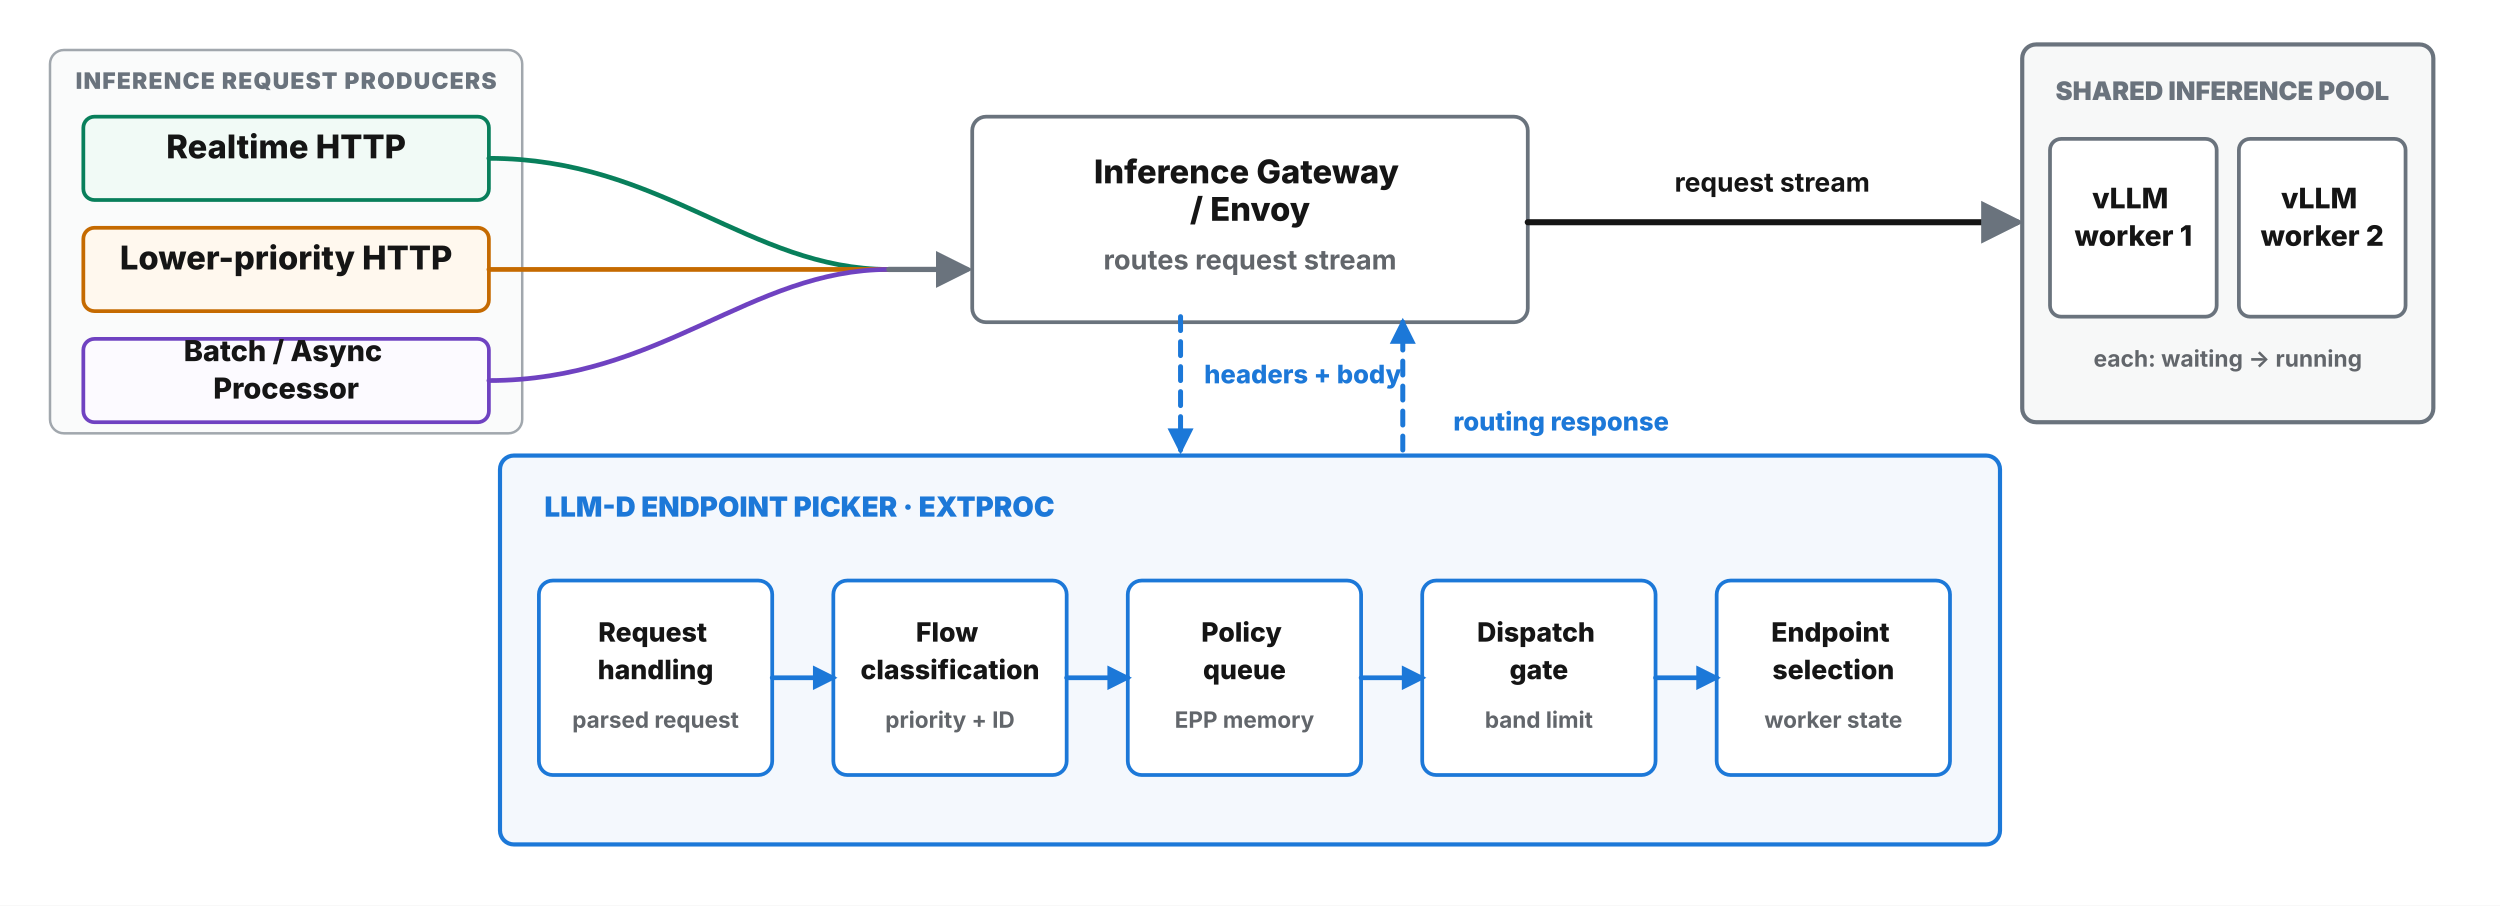
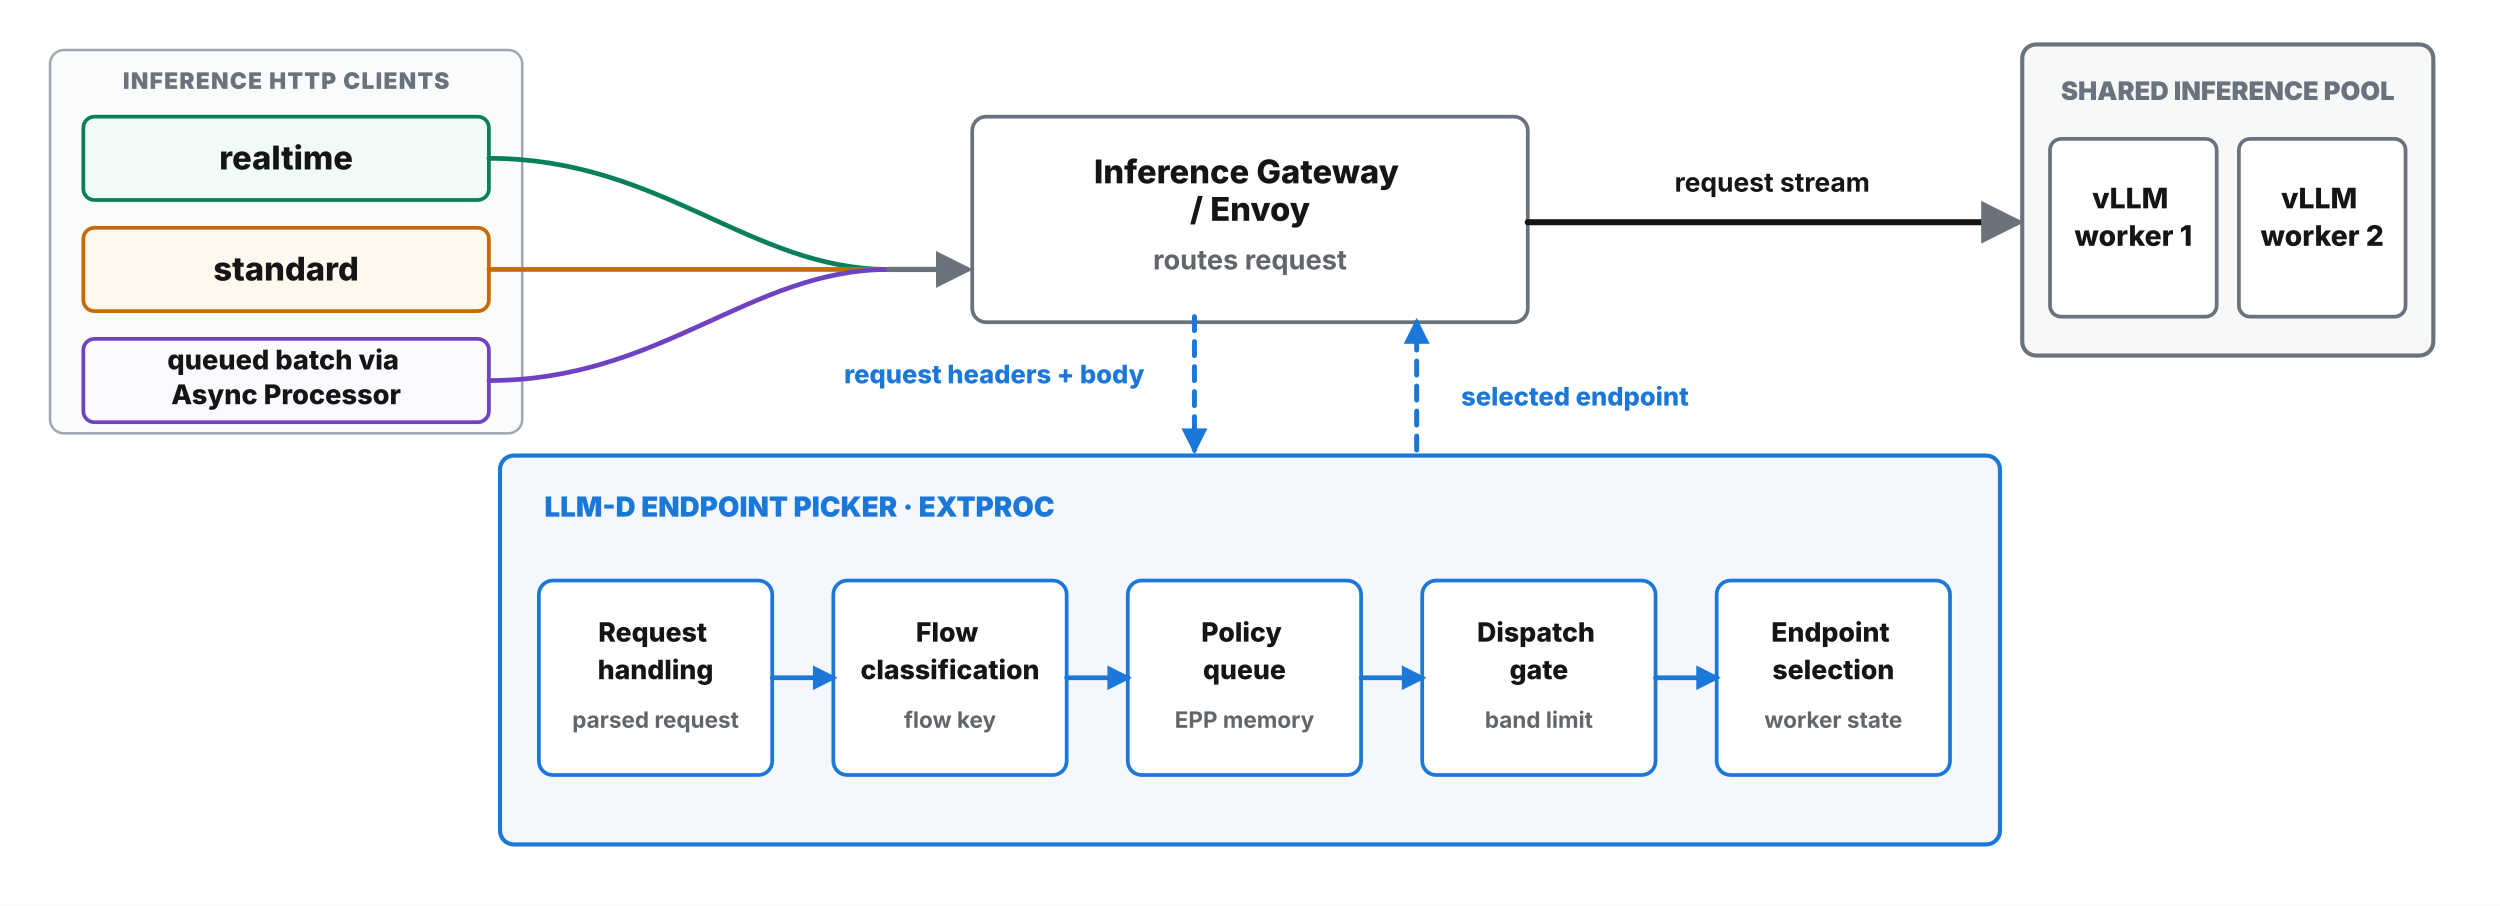
- <svg xmlns="http://www.w3.org/2000/svg" id="service-boundaries" width="900" height="326" viewBox="0 0 900 326" role="img" aria-label="Workload convergence and inference routing boundaries: realtime HTTP, direct lower-priority HTTP, and expanded requests from Batch Processor or Async Processor all enter the same Inference Gateway and Envoy runtime. Gateway and Envoy send request headers and body chunks to the llm-d Endpoint Picker over ExtProc. Inside EPP the parsed request passes through request handling, flow classification, an in-memory policy queue, the dispatch gate, and endpoint selection. EPP returns an ExtProc response identifying the selected worker through a destination-header mutation and dynamic metadata. Gateway and Envoy apply that response and open the upstream request stream to the selected vLLM worker in the shared InferencePool. Each vLLM worker has its own waiting and running scheduler state. Batch API job submission is a separate llm-d Batch Gateway path." style="font-family: Inter, &quot;Red Hat Text&quot;, system-ui, -apple-system, &quot;Segoe UI&quot;, sans-serif; background: rgb(255, 255, 255);">
+ <svg xmlns="http://www.w3.org/2000/svg" id="service-boundaries" width="900" height="326" viewBox="0 0 900 326" role="img" aria-label="Workload convergence and inference routing boundaries: realtime and standard HTTP clients, plus the benchmark's queued batch path through Async Processor, enter the same Inference Gateway and Envoy runtime. Batch traffic does not inherently require Async Processor; this figure shows the asynchronous path used by the benchmark. Gateway and Envoy send request headers and body chunks to the llm-d Endpoint Picker over ExtProc. Inside EPP the parsed request passes through request handling, flow classification, an in-memory policy queue, the dispatch gate, and endpoint selection. EPP returns an ExtProc response that identifies the selected worker through destination-header mutation and dynamic metadata. Gateway and Envoy apply that response and open the upstream request stream to the selected vLLM worker in the shared InferencePool. Batch API job submission is a separate llm-d Batch Gateway path." style="font-family: Inter, &quot;Red Hat Text&quot;, system-ui, -apple-system, &quot;Segoe UI&quot;, sans-serif; background: rgb(255, 255, 255);">
  <rect width="900" height="326" fill="#ffffff" />
  <defs>
    <marker id="boundary-arrow" viewBox="0 0 10 10" refX="8.3" refY="5" markerWidth="7" markerHeight="7" orient="auto-start-reverse" overflow="visible">
      <path d="M 0 0 L 10 5 L 0 10 z" fill="#6a737d" />
    </marker>
  </defs>
  <defs>
    <marker id="boundary-blue" viewBox="0 0 10 10" refX="8.3" refY="5" markerWidth="5.2" markerHeight="5.2" orient="auto-start-reverse" overflow="visible">
      <path d="M 0 0 L 10 5 L 0 10 z" fill="#1c78d8" />
    </marker>
  </defs>
  <defs>
    <marker id="boundary-green" viewBox="0 0 10 10" refX="8.3" refY="5" markerWidth="5.5" markerHeight="5.5" orient="auto-start-reverse" overflow="visible">
      <path d="M 0 0 L 10 5 L 0 10 z" fill="#087f5b" />
    </marker>
  </defs>
  <defs>
    <marker id="boundary-bronze" viewBox="0 0 10 10" refX="8.3" refY="5" markerWidth="5.5" markerHeight="5.5" orient="auto-start-reverse" overflow="visible">
      <path d="M 0 0 L 10 5 L 0 10 z" fill="#c56a00" />
    </marker>
  </defs>
  <defs>
    <marker id="boundary-purple" viewBox="0 0 10 10" refX="8.3" refY="5" markerWidth="5.5" markerHeight="5.5" orient="auto-start-reverse" overflow="visible">
      <path d="M 0 0 L 10 5 L 0 10 z" fill="#6f42c1" />
    </marker>
  </defs>
  <rect x="18" y="18" width="170" height="138" rx="5" fill="#fafbfb" stroke="#6a737d" stroke-width="0.9" stroke-opacity="0.62" />
-   <text x="103" y="32" text-anchor="middle" fill="#6a737d" font-size="8.2" font-weight="900" letter-spacing="0.45">INFERENCE REQUEST PRODUCERS</text>
+   <text x="103" y="32" text-anchor="middle" fill="#6a737d" font-size="8.2" font-weight="900" letter-spacing="0.45">INFERENCE HTTP CLIENTS</text>
  <rect x="30" y="42" width="146" height="30" rx="4" fill="#f1faf6" stroke="#087f5b" stroke-width="1.35" />
-   <text x="103" y="57" text-anchor="middle" fill="#151515" font-size="11.8" font-weight="820">
-     <tspan x="103" dy="0">Realtime HTTP</tspan>
+   <text x="103" y="61" text-anchor="middle" fill="#151515" font-size="11.8" font-weight="820">
+     <tspan x="103" dy="0">realtime</tspan>
  </text>
  <rect x="30" y="82" width="146" height="30" rx="4" fill="#fff8ee" stroke="#c56a00" stroke-width="1.35" />
-   <text x="103" y="97" text-anchor="middle" fill="#151515" font-size="11.8" font-weight="820">
-     <tspan x="103" dy="0">Lower-priority HTTP</tspan>
+   <text x="103" y="101" text-anchor="middle" fill="#151515" font-size="11.8" font-weight="820">
+     <tspan x="103" dy="0">standard</tspan>
  </text>
  <rect x="30" y="122" width="146" height="30" rx="4" fill="#fcfaff" stroke="#6f42c1" stroke-width="1.35" />
-   <text x="103" y="130" text-anchor="middle" fill="#151515" font-size="10.4" font-weight="820">
-     <tspan x="103" dy="0">Batch / Async</tspan>
-     <tspan x="103" dy="13.5">Processor</tspan>
+   <text x="103" y="133" text-anchor="middle" fill="#151515" font-size="9.8" font-weight="820">
+     <tspan x="103" dy="0">queued batch via</tspan>
+     <tspan x="103" dy="12.5">Async Processor</tspan>
  </text>
  <rect x="350" y="42" width="200" height="74" rx="5" fill="#ffffff" stroke="#6a737d" stroke-width="1.35" />
  <text x="450" y="66" text-anchor="middle" fill="#151515" font-size="11.8" font-weight="820">
    <tspan x="450" dy="0">Inference Gateway</tspan>
    <tspan x="450" dy="13.5">/ Envoy</tspan>
  </text>
  <text x="450" y="97" text-anchor="middle" fill="#62666b" font-size="9.8" font-weight="650">
-     <tspan x="450" dy="0">routes request stream</tspan>
+     <tspan x="450" dy="0">routes request</tspan>
  </text>
  <rect x="180" y="164" width="540" height="140" rx="5" fill="#f4f8fd" stroke="#1c78d8" stroke-width="1.5" />
  <text x="196" y="186" text-anchor="start" fill="#1c78d8" font-size="10" font-weight="900">
    <tspan x="196" dy="0">LLM-D ENDPOINT PICKER · EXTPROC</tspan>
  </text>
  <rect x="194" y="209" width="84" height="70" rx="5" fill="#ffffff" stroke="#1c78d8" stroke-width="1.35" />
  <text x="236" y="231" text-anchor="middle" fill="#151515" font-size="9.6" font-weight="820">
    <tspan x="236" dy="0">Request</tspan>
    <tspan x="236" dy="13.5">handling</tspan>
  </text>
  <text x="236" y="262" text-anchor="middle" fill="#62666b" font-size="8.1" font-weight="650">
    <tspan x="236" dy="0">parsed request</tspan>
  </text>
  <rect x="300" y="209" width="84" height="70" rx="5" fill="#ffffff" stroke="#1c78d8" stroke-width="1.35" />
  <text x="342" y="231" text-anchor="middle" fill="#151515" font-size="9.6" font-weight="820">
    <tspan x="342" dy="0">Flow</tspan>
    <tspan x="342" dy="13.5">classification</tspan>
  </text>
  <text x="342" y="262" text-anchor="middle" fill="#62666b" font-size="8.1" font-weight="650">
-     <tspan x="342" dy="0">priority + ID</tspan>
+     <tspan x="342" dy="0">flow key</tspan>
  </text>
  <rect x="406" y="209" width="84" height="70" rx="5" fill="#ffffff" stroke="#1c78d8" stroke-width="1.35" />
  <text x="448" y="231" text-anchor="middle" fill="#151515" font-size="9.6" font-weight="820">
    <tspan x="448" dy="0">Policy</tspan>
    <tspan x="448" dy="13.5">queue</tspan>
  </text>
  <text x="448" y="262" text-anchor="middle" fill="#62666b" font-size="8.1" font-weight="650">
    <tspan x="448" dy="0">EPP memory</tspan>
  </text>
  <rect x="512" y="209" width="84" height="70" rx="5" fill="#ffffff" stroke="#1c78d8" stroke-width="1.35" />
  <text x="554" y="231" text-anchor="middle" fill="#151515" font-size="9.6" font-weight="820">
    <tspan x="554" dy="0">Dispatch</tspan>
    <tspan x="554" dy="13.5">gate</tspan>
  </text>
  <text x="554" y="262" text-anchor="middle" fill="#62666b" font-size="8.1" font-weight="650">
    <tspan x="554" dy="0">band limit</tspan>
  </text>
  <rect x="618" y="209" width="84" height="70" rx="5" fill="#ffffff" stroke="#1c78d8" stroke-width="1.35" />
  <text x="660" y="231" text-anchor="middle" fill="#151515" font-size="9.6" font-weight="820">
    <tspan x="660" dy="0">Endpoint</tspan>
    <tspan x="660" dy="13.5">selection</tspan>
  </text>
  <text x="660" y="262" text-anchor="middle" fill="#62666b" font-size="8.1" font-weight="650">
    <tspan x="660" dy="0">worker state</tspan>
  </text>
  <path d="M278,244 L300,244" fill="none" stroke="#1c78d8" stroke-width="1.7" stroke-linejoin="round" stroke-linecap="round" marker-end="url(#boundary-blue)" />
  <path d="M384,244 L406,244" fill="none" stroke="#1c78d8" stroke-width="1.7" stroke-linejoin="round" stroke-linecap="round" marker-end="url(#boundary-blue)" />
  <path d="M490,244 L512,244" fill="none" stroke="#1c78d8" stroke-width="1.7" stroke-linejoin="round" stroke-linecap="round" marker-end="url(#boundary-blue)" />
  <path d="M596,244 L618,244" fill="none" stroke="#1c78d8" stroke-width="1.7" stroke-linejoin="round" stroke-linecap="round" marker-end="url(#boundary-blue)" />
-   <rect x="728" y="16" width="148" height="136" rx="5" fill="#f7f8f8" stroke="#6a737d" stroke-width="1.5" />
-   <text x="740" y="36" text-anchor="start" fill="#6a737d" font-size="9.2" font-weight="900">
-     <tspan x="740" dy="0">SHARED INFERENCE POOL</tspan>
+   <rect x="728" y="16" width="148" height="112" rx="5" fill="#f7f8f8" stroke="#6a737d" stroke-width="1.5" />
+   <text x="802" y="36" text-anchor="middle" fill="#6a737d" font-size="9.2" font-weight="900">
+     <tspan x="802" dy="0">SHARED INFERENCE POOL</tspan>
  </text>
  <rect x="738" y="50" width="60" height="64" rx="4" fill="#ffffff" stroke="#6a737d" stroke-width="1.35" />
  <text x="768" y="75" text-anchor="middle" fill="#151515" font-size="10.2" font-weight="820">
    <tspan x="768" dy="0">vLLM</tspan>
    <tspan x="768" dy="13.5">worker 1</tspan>
  </text>
  <rect x="806" y="50" width="60" height="64" rx="4" fill="#ffffff" stroke="#6a737d" stroke-width="1.35" />
  <text x="836" y="75" text-anchor="middle" fill="#151515" font-size="10.2" font-weight="820">
    <tspan x="836" dy="0">vLLM</tspan>
    <tspan x="836" dy="13.5">worker 2</tspan>
-   </text>
-   <text x="802" y="132" text-anchor="middle" fill="#62666b" font-size="8.2" font-weight="730">
-     <tspan x="802" dy="0">each: waiting → running</tspan>
  </text>
  <path d="M176,57 C238,57 270,97 320,97" fill="none" stroke="#087f5b" stroke-width="1.7" stroke-linecap="round" />
  <path d="M176,97 L320,97" fill="none" stroke="#c56a00" stroke-width="1.7" stroke-linecap="round" />
  <path d="M176,137 C238,137 270,97 320,97" fill="none" stroke="#6f42c1" stroke-width="1.7" stroke-linecap="round" />
  <path d="M320,97 L348,97" fill="none" stroke="#6a737d" stroke-width="1.9" stroke-linejoin="round" stroke-linecap="round" marker-end="url(#boundary-arrow)" />
  <path d="M550,80 L726,80" fill="none" stroke="#151515" stroke-width="2.2" stroke-linejoin="round" stroke-linecap="round" marker-end="url(#boundary-arrow)" />
  <g>
    <rect x="597.273" y="56.753" width="81.454" height="18.329" rx="3" fill="#ffffff" fill-opacity="0.97" />
    <text x="638" y="69" text-anchor="middle" fill="#151515" font-size="9.5" font-weight="750">
      <tspan x="638" dy="0">request stream</tspan>
    </text>
  </g>
-   <path d="M425,114 L425,162" fill="none" stroke="#1c78d8" stroke-width="1.8" stroke-linejoin="round" stroke-linecap="round" stroke-dasharray="5 4" marker-end="url(#boundary-blue)" />
+   <path d="M430,114 L430,162" fill="none" stroke="#1c78d8" stroke-width="1.8" stroke-linejoin="round" stroke-linecap="round" stroke-dasharray="5 4" marker-end="url(#boundary-blue)" />
  <g>
-     <rect x="428.485" y="125.753" width="81.03" height="18.329" rx="3" fill="#ffffff" fill-opacity="0.97" />
-     <text x="469" y="138" text-anchor="middle" fill="#1c78d8" font-size="9.2" font-weight="820">
-       <tspan x="469" dy="0">headers + body</tspan>
+     <rect x="306" y="126" width="112" height="18" rx="3" fill="#ffffff" fill-opacity="0.97" />
+     <text x="412" y="138" text-anchor="end" fill="#1c78d8" font-size="9.2" font-weight="820">
+       <tspan x="412" dy="0">request headers + body</tspan>
    </text>
  </g>
-   <path d="M505,162 L505,116" fill="none" stroke="#1c78d8" stroke-width="1.8" stroke-linejoin="round" stroke-linecap="round" stroke-dasharray="5 4" marker-end="url(#boundary-blue)" />
+   <path d="M510,162 L510,116" fill="none" stroke="#1c78d8" stroke-width="1.8" stroke-linejoin="round" stroke-linecap="round" stroke-dasharray="5 4" marker-end="url(#boundary-blue)" />
  <g>
-     <rect x="517.343" y="142.753" width="89.314" height="18.329" rx="3" fill="#ffffff" fill-opacity="0.97" />
-     <text x="562" y="155" text-anchor="middle" fill="#1c78d8" font-size="9.2" font-weight="820">
-       <tspan x="562" dy="0">routing response</tspan>
+     <rect x="520" y="134" width="100" height="18" rx="3" fill="#ffffff" fill-opacity="0.97" />
+     <text x="526" y="146" text-anchor="start" fill="#1c78d8" font-size="9.2" font-weight="820">
+       <tspan x="526" dy="0">selected endpoint</tspan>
    </text>
  </g>
</svg>
